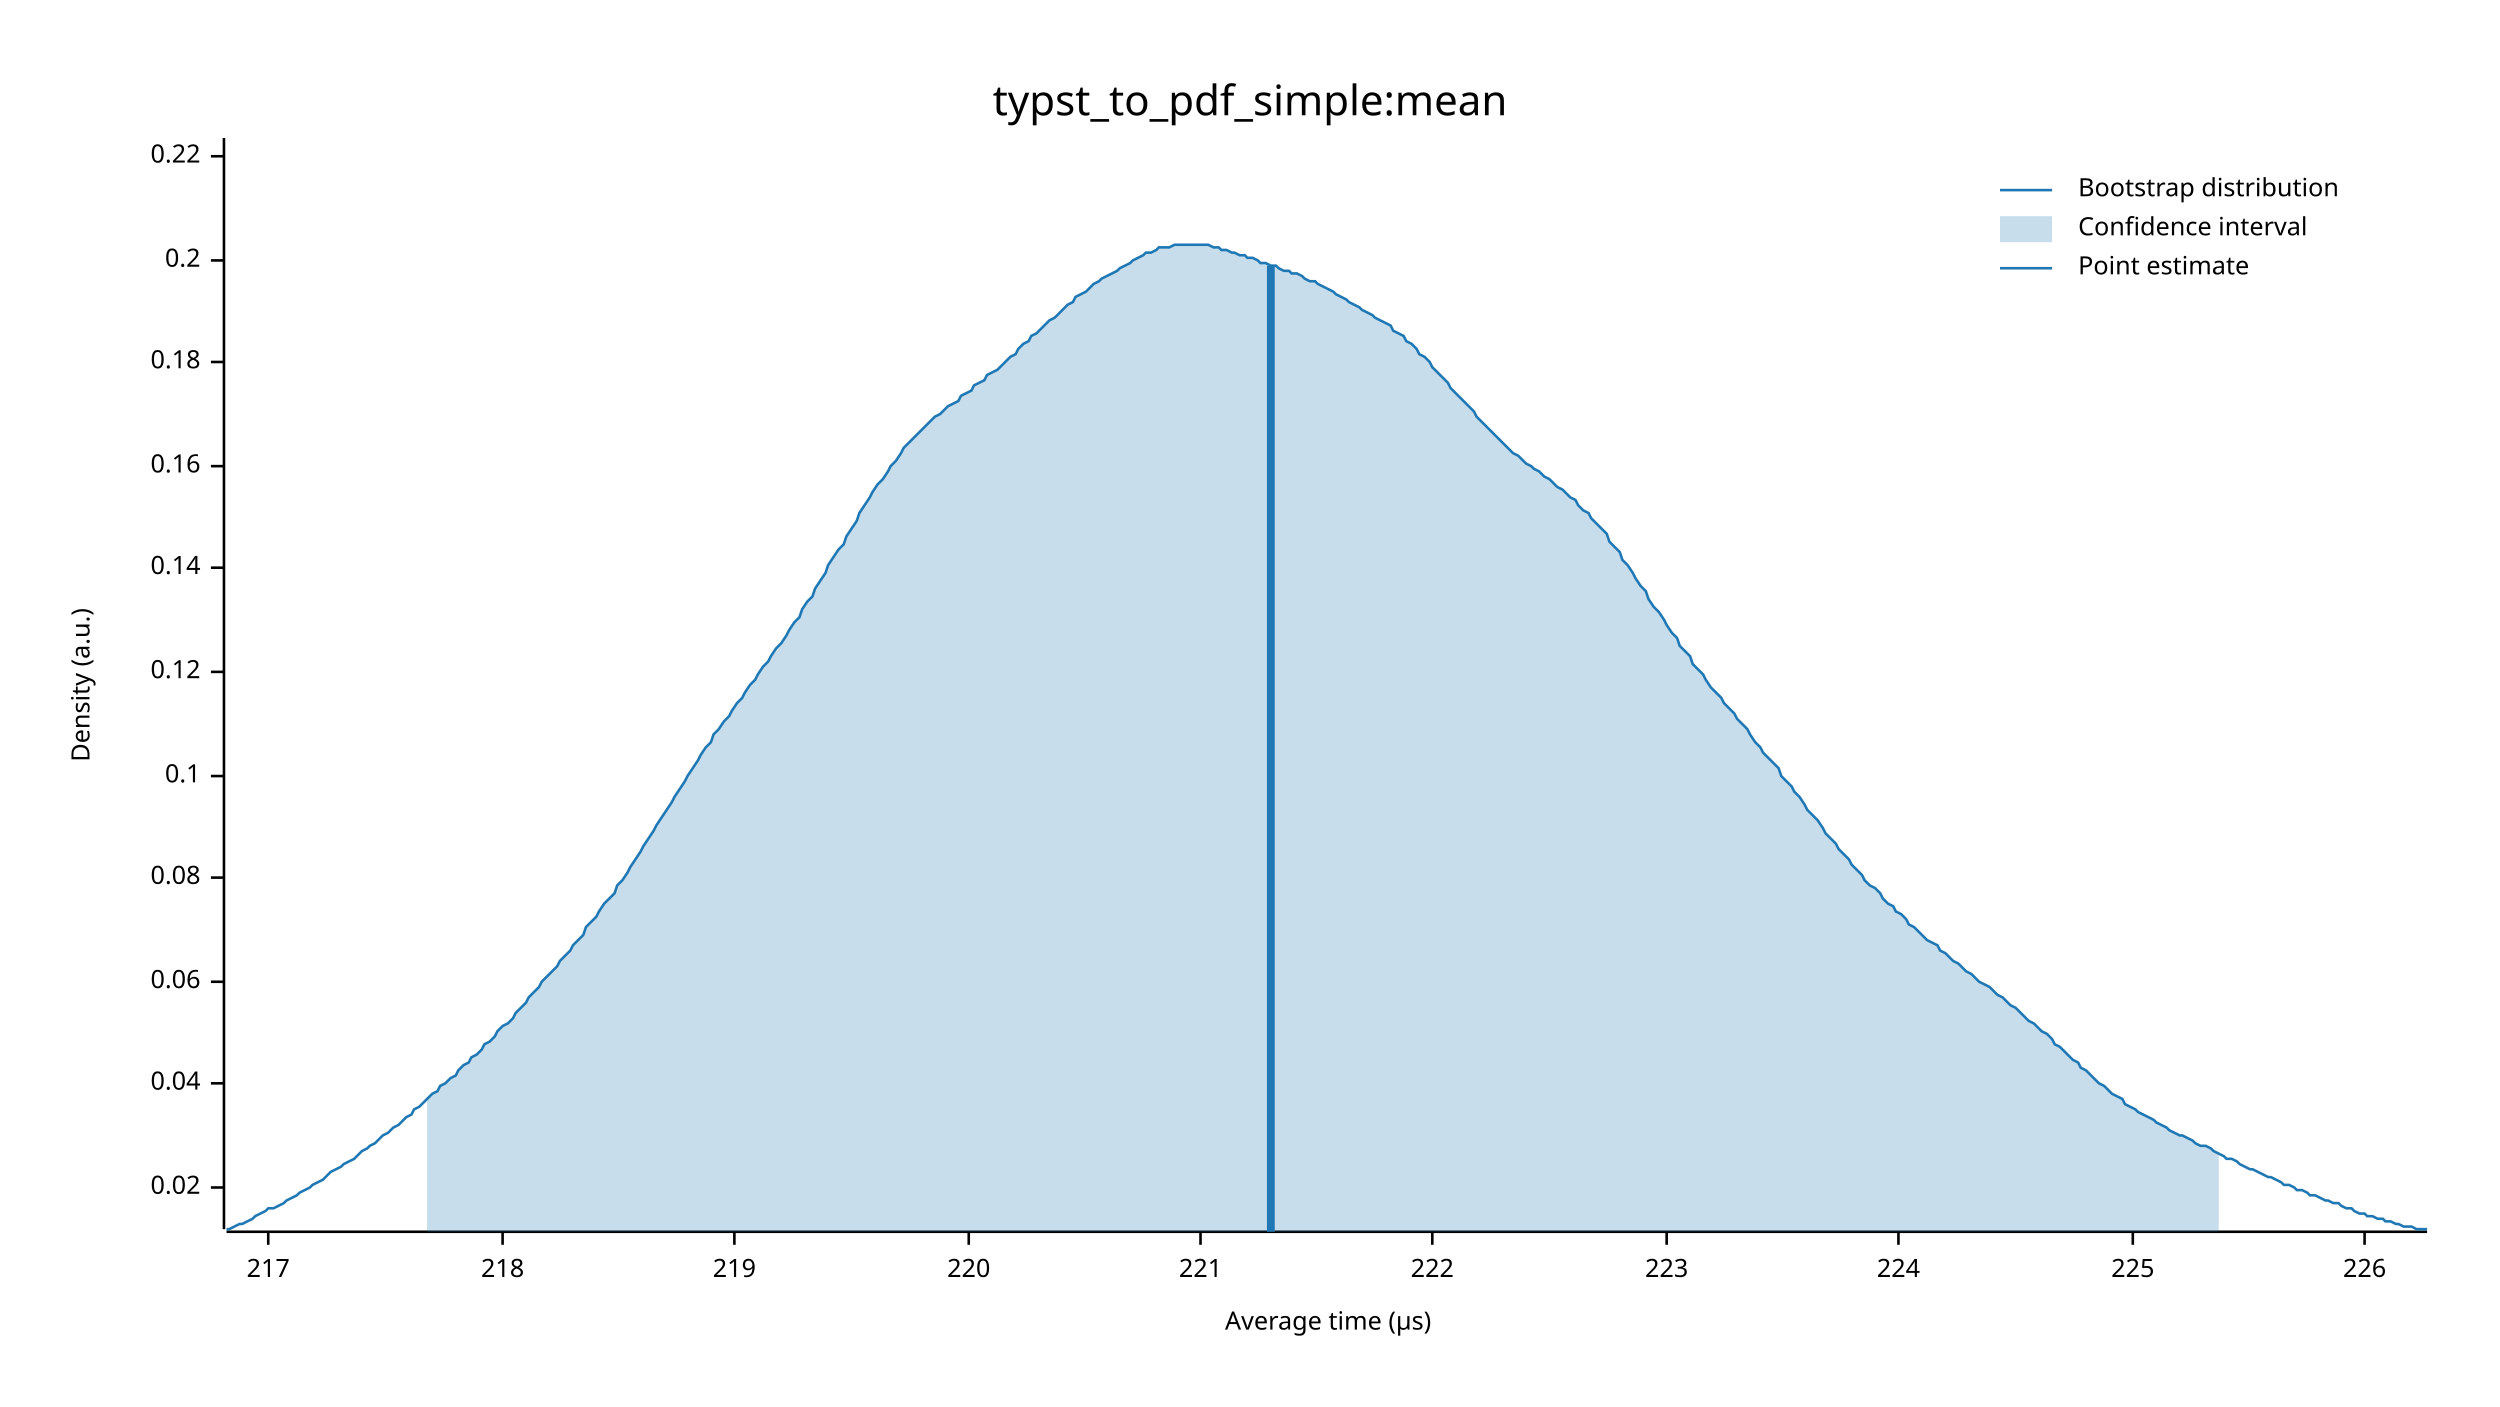
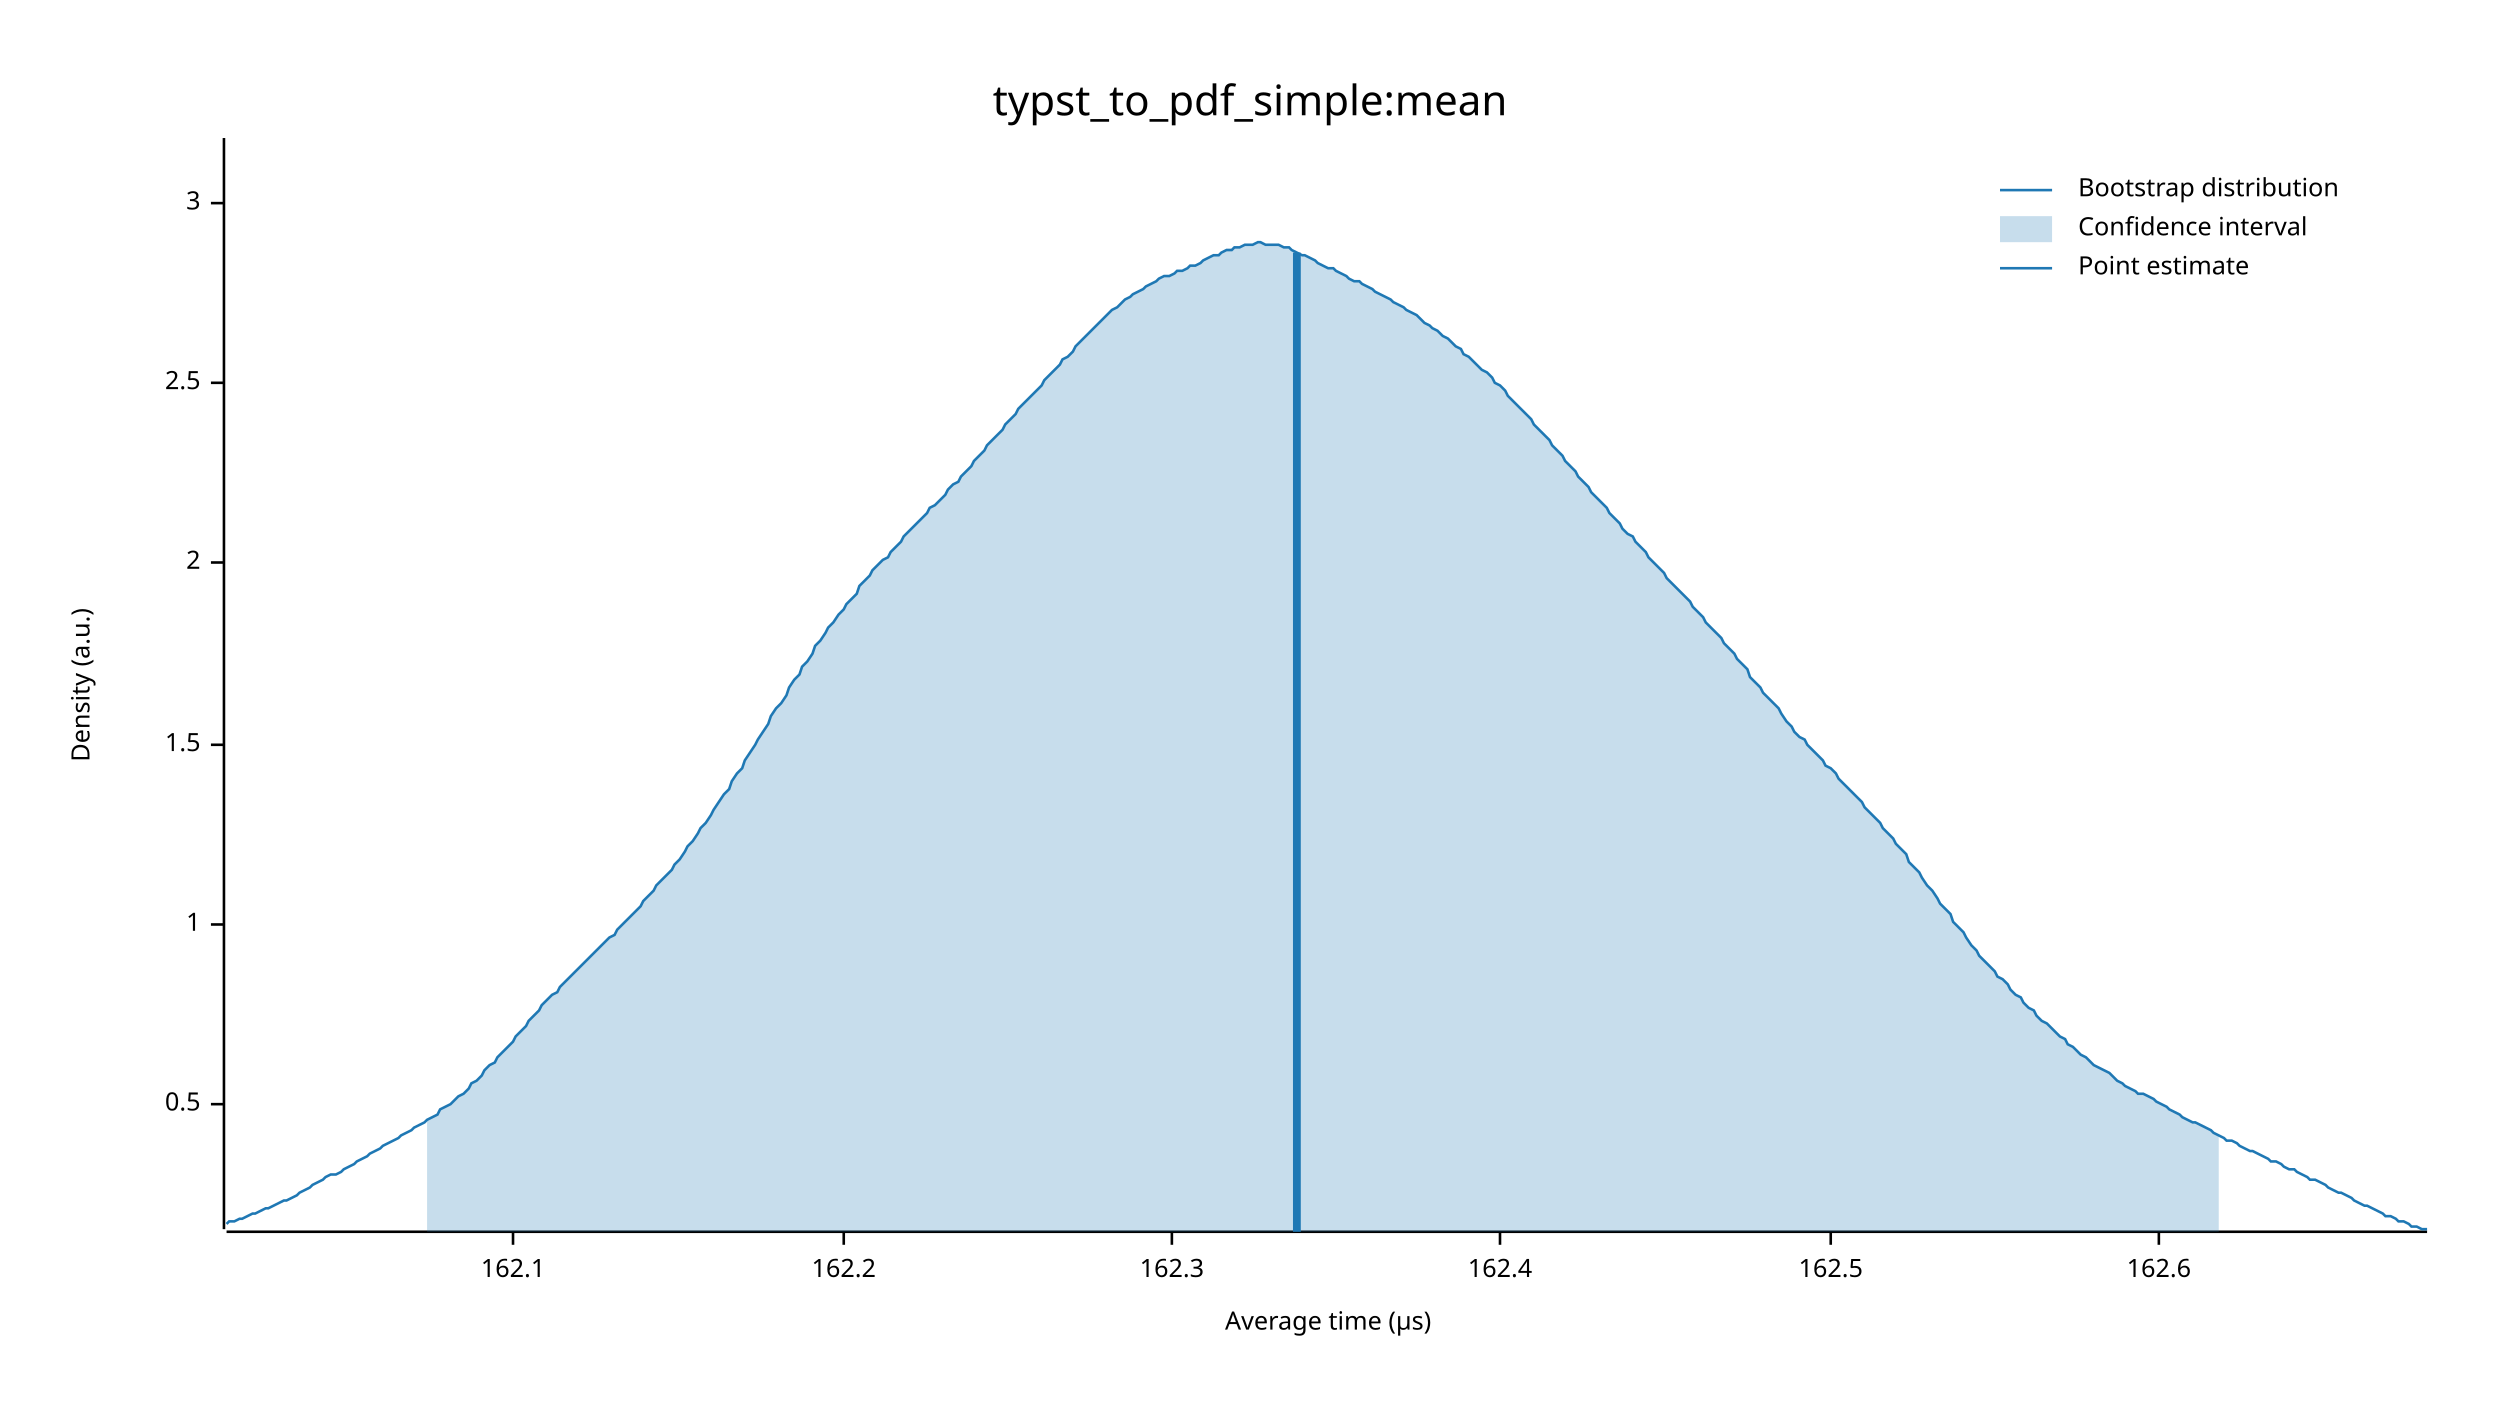
<svg xmlns="http://www.w3.org/2000/svg" width="960" height="540" viewBox="0 0 960 540">
  <text x="480" y="32" dy="0.76em" text-anchor="middle" font-family="sans-serif" font-size="16.129" opacity="1" fill="#000000">
typst_to_pdf_simple:mean
</text>
  <text x="27" y="263" dy="0.76em" text-anchor="middle" font-family="sans-serif" font-size="9.677" opacity="1" fill="#000000" transform="rotate(270, 27, 263)">
Density (a.u.)
</text>
  <text x="510" y="513" dy="-0.5ex" text-anchor="middle" font-family="sans-serif" font-size="9.677" opacity="1" fill="#000000">
Average time (µs)
</text>
  <polyline fill="none" opacity="1" stroke="#000000" stroke-width="1" points="86,53 86,472 " />
-   <text x="77" y="456" dy="0.5ex" text-anchor="end" font-family="sans-serif" font-size="9.677" opacity="1" fill="#000000">
- 0.02
+   <text x="77" y="424" dy="0.5ex" text-anchor="end" font-family="sans-serif" font-size="9.677" opacity="1" fill="#000000">
+ 0.5
</text>
-   <polyline fill="none" opacity="1" stroke="#000000" stroke-width="1" points="81,456 86,456 " />
-   <text x="77" y="416" dy="0.5ex" text-anchor="end" font-family="sans-serif" font-size="9.677" opacity="1" fill="#000000">
- 0.04
+   <polyline fill="none" opacity="1" stroke="#000000" stroke-width="1" points="81,424 86,424 " />
+   <text x="77" y="355" dy="0.5ex" text-anchor="end" font-family="sans-serif" font-size="9.677" opacity="1" fill="#000000">
+ 1
</text>
-   <polyline fill="none" opacity="1" stroke="#000000" stroke-width="1" points="81,416 86,416 " />
-   <text x="77" y="377" dy="0.5ex" text-anchor="end" font-family="sans-serif" font-size="9.677" opacity="1" fill="#000000">
- 0.06
+   <polyline fill="none" opacity="1" stroke="#000000" stroke-width="1" points="81,355 86,355 " />
+   <text x="77" y="286" dy="0.5ex" text-anchor="end" font-family="sans-serif" font-size="9.677" opacity="1" fill="#000000">
+ 1.5
</text>
-   <polyline fill="none" opacity="1" stroke="#000000" stroke-width="1" points="81,377 86,377 " />
-   <text x="77" y="337" dy="0.5ex" text-anchor="end" font-family="sans-serif" font-size="9.677" opacity="1" fill="#000000">
- 0.08
+   <polyline fill="none" opacity="1" stroke="#000000" stroke-width="1" points="81,286 86,286 " />
+   <text x="77" y="216" dy="0.5ex" text-anchor="end" font-family="sans-serif" font-size="9.677" opacity="1" fill="#000000">
+ 2
</text>
-   <polyline fill="none" opacity="1" stroke="#000000" stroke-width="1" points="81,337 86,337 " />
-   <text x="77" y="298" dy="0.5ex" text-anchor="end" font-family="sans-serif" font-size="9.677" opacity="1" fill="#000000">
- 0.1
+   <polyline fill="none" opacity="1" stroke="#000000" stroke-width="1" points="81,216 86,216 " />
+   <text x="77" y="147" dy="0.5ex" text-anchor="end" font-family="sans-serif" font-size="9.677" opacity="1" fill="#000000">
+ 2.5
</text>
-   <polyline fill="none" opacity="1" stroke="#000000" stroke-width="1" points="81,298 86,298 " />
-   <text x="77" y="258" dy="0.5ex" text-anchor="end" font-family="sans-serif" font-size="9.677" opacity="1" fill="#000000">
- 0.12
+   <polyline fill="none" opacity="1" stroke="#000000" stroke-width="1" points="81,147 86,147 " />
+   <text x="77" y="78" dy="0.5ex" text-anchor="end" font-family="sans-serif" font-size="9.677" opacity="1" fill="#000000">
+ 3
</text>
-   <polyline fill="none" opacity="1" stroke="#000000" stroke-width="1" points="81,258 86,258 " />
-   <text x="77" y="218" dy="0.5ex" text-anchor="end" font-family="sans-serif" font-size="9.677" opacity="1" fill="#000000">
- 0.14
+   <polyline fill="none" opacity="1" stroke="#000000" stroke-width="1" points="81,78 86,78 " />
+   <polyline fill="none" opacity="1" stroke="#000000" stroke-width="1" points="87,473 932,473 " />
+   <text x="197" y="483" dy="0.76em" text-anchor="middle" font-family="sans-serif" font-size="9.677" opacity="1" fill="#000000">
+ 162.1
</text>
-   <polyline fill="none" opacity="1" stroke="#000000" stroke-width="1" points="81,218 86,218 " />
-   <text x="77" y="179" dy="0.5ex" text-anchor="end" font-family="sans-serif" font-size="9.677" opacity="1" fill="#000000">
- 0.16
+   <polyline fill="none" opacity="1" stroke="#000000" stroke-width="1" points="197,473 197,478 " />
+   <text x="324" y="483" dy="0.76em" text-anchor="middle" font-family="sans-serif" font-size="9.677" opacity="1" fill="#000000">
+ 162.2
</text>
-   <polyline fill="none" opacity="1" stroke="#000000" stroke-width="1" points="81,179 86,179 " />
-   <text x="77" y="139" dy="0.5ex" text-anchor="end" font-family="sans-serif" font-size="9.677" opacity="1" fill="#000000">
- 0.18
+   <polyline fill="none" opacity="1" stroke="#000000" stroke-width="1" points="324,473 324,478 " />
+   <text x="450" y="483" dy="0.76em" text-anchor="middle" font-family="sans-serif" font-size="9.677" opacity="1" fill="#000000">
+ 162.3
</text>
-   <polyline fill="none" opacity="1" stroke="#000000" stroke-width="1" points="81,139 86,139 " />
-   <text x="77" y="100" dy="0.5ex" text-anchor="end" font-family="sans-serif" font-size="9.677" opacity="1" fill="#000000">
- 0.2
+   <polyline fill="none" opacity="1" stroke="#000000" stroke-width="1" points="450,473 450,478 " />
+   <text x="576" y="483" dy="0.76em" text-anchor="middle" font-family="sans-serif" font-size="9.677" opacity="1" fill="#000000">
+ 162.4
</text>
-   <polyline fill="none" opacity="1" stroke="#000000" stroke-width="1" points="81,100 86,100 " />
-   <text x="77" y="60" dy="0.5ex" text-anchor="end" font-family="sans-serif" font-size="9.677" opacity="1" fill="#000000">
- 0.22
+   <polyline fill="none" opacity="1" stroke="#000000" stroke-width="1" points="576,473 576,478 " />
+   <text x="703" y="483" dy="0.76em" text-anchor="middle" font-family="sans-serif" font-size="9.677" opacity="1" fill="#000000">
+ 162.5
</text>
-   <polyline fill="none" opacity="1" stroke="#000000" stroke-width="1" points="81,60 86,60 " />
-   <polyline fill="none" opacity="1" stroke="#000000" stroke-width="1" points="87,473 932,473 " />
-   <text x="103" y="483" dy="0.76em" text-anchor="middle" font-family="sans-serif" font-size="9.677" opacity="1" fill="#000000">
- 217
+   <polyline fill="none" opacity="1" stroke="#000000" stroke-width="1" points="703,473 703,478 " />
+   <text x="829" y="483" dy="0.76em" text-anchor="middle" font-family="sans-serif" font-size="9.677" opacity="1" fill="#000000">
+ 162.6
</text>
-   <polyline fill="none" opacity="1" stroke="#000000" stroke-width="1" points="103,473 103,478 " />
-   <text x="193" y="483" dy="0.76em" text-anchor="middle" font-family="sans-serif" font-size="9.677" opacity="1" fill="#000000">
- 218
- </text>
-   <polyline fill="none" opacity="1" stroke="#000000" stroke-width="1" points="193,473 193,478 " />
-   <text x="282" y="483" dy="0.76em" text-anchor="middle" font-family="sans-serif" font-size="9.677" opacity="1" fill="#000000">
- 219
- </text>
-   <polyline fill="none" opacity="1" stroke="#000000" stroke-width="1" points="282,473 282,478 " />
-   <text x="372" y="483" dy="0.76em" text-anchor="middle" font-family="sans-serif" font-size="9.677" opacity="1" fill="#000000">
- 220
- </text>
-   <polyline fill="none" opacity="1" stroke="#000000" stroke-width="1" points="372,473 372,478 " />
-   <text x="461" y="483" dy="0.76em" text-anchor="middle" font-family="sans-serif" font-size="9.677" opacity="1" fill="#000000">
- 221
- </text>
-   <polyline fill="none" opacity="1" stroke="#000000" stroke-width="1" points="461,473 461,478 " />
-   <text x="550" y="483" dy="0.76em" text-anchor="middle" font-family="sans-serif" font-size="9.677" opacity="1" fill="#000000">
- 222
- </text>
-   <polyline fill="none" opacity="1" stroke="#000000" stroke-width="1" points="550,473 550,478 " />
-   <text x="640" y="483" dy="0.76em" text-anchor="middle" font-family="sans-serif" font-size="9.677" opacity="1" fill="#000000">
- 223
- </text>
-   <polyline fill="none" opacity="1" stroke="#000000" stroke-width="1" points="640,473 640,478 " />
-   <text x="729" y="483" dy="0.76em" text-anchor="middle" font-family="sans-serif" font-size="9.677" opacity="1" fill="#000000">
- 224
- </text>
-   <polyline fill="none" opacity="1" stroke="#000000" stroke-width="1" points="729,473 729,478 " />
-   <text x="819" y="483" dy="0.76em" text-anchor="middle" font-family="sans-serif" font-size="9.677" opacity="1" fill="#000000">
- 225
- </text>
-   <polyline fill="none" opacity="1" stroke="#000000" stroke-width="1" points="819,473 819,478 " />
-   <text x="908" y="483" dy="0.76em" text-anchor="middle" font-family="sans-serif" font-size="9.677" opacity="1" fill="#000000">
- 226
- </text>
-   <polyline fill="none" opacity="1" stroke="#000000" stroke-width="1" points="908,473 908,478 " />
-   <polyline fill="none" opacity="1" stroke="#1F78B4" stroke-width="1" points="87,472 88,472 90,471 92,470 93,470 95,469 97,468 98,467 100,466 102,465 103,464 105,464 107,463 109,462 110,461 112,460 114,459 115,458 117,457 119,456 120,455 122,454 124,453 125,452 127,450 129,449 131,448 132,447 134,446 136,445 137,444 139,442 141,441 142,440 144,439 146,437 147,436 149,435 151,433 153,432 154,431 156,429 158,428 159,426 161,425 163,423 164,422 166,420 168,419 169,417 171,416 173,414 175,413 176,411 178,409 180,408 181,406 183,405 185,403 186,401 188,400 190,398 191,396 193,394 195,393 197,391 198,389 200,387 202,385 203,383 205,381 207,379 208,377 210,375 212,373 214,371 215,369 217,367 219,365 220,363 222,361 224,359 225,356 227,354 229,352 230,350 232,347 234,345 236,343 237,340 239,338 241,335 242,333 244,330 246,327 247,325 249,322 251,319 252,317 254,314 256,311 258,308 259,306 261,303 263,300 264,298 266,295 268,292 269,290 271,287 273,285 274,282 276,280 278,277 280,275 281,273 283,270 285,268 286,266 288,263 290,261 291,259 293,256 295,254 296,252 298,249 300,247 302,244 303,242 305,239 307,237 308,234 310,231 312,229 313,226 315,223 317,220 318,217 320,214 322,211 324,209 325,206 327,203 329,200 330,197 332,194 334,191 335,189 337,186 339,184 341,181 342,179 344,177 346,174 347,172 349,170 351,168 352,167 354,165 356,163 357,162 359,160 361,159 363,157 364,156 366,155 368,154 369,152 371,151 373,150 374,148 376,147 378,146 379,144 381,143 383,142 385,140 386,139 388,137 390,136 391,134 393,132 395,131 396,129 398,128 400,126 401,125 403,123 405,122 407,120 408,119 410,117 412,116 413,114 415,113 417,112 418,111 420,109 422,108 423,107 425,106 427,105 429,104 430,103 432,102 434,101 435,100 437,99 439,98 440,97 442,97 444,96 445,95 447,95 449,95 451,94 452,94 454,94 456,94 457,94 459,94 461,94 462,94 464,94 466,95 468,95 469,96 471,96 473,97 474,97 476,98 478,98 479,99 481,99 483,100 484,101 486,101 488,102 490,102 491,103 493,104 495,104 496,105 498,105 500,106 501,107 503,108 505,108 506,109 508,110 510,111 512,112 513,113 515,114 517,115 518,116 520,117 522,118 523,119 525,120 527,121 528,122 530,123 532,124 534,125 535,127 537,128 539,129 540,131 542,132 544,134 545,136 547,137 549,139 550,141 552,143 554,145 556,147 557,149 559,151 561,153 562,154 564,156 566,158 567,160 569,162 571,164 573,166 574,167 576,169 578,171 579,172 581,174 583,175 584,176 586,178 588,179 589,180 591,181 593,183 595,184 596,185 598,187 600,188 601,189 603,191 605,192 606,194 608,196 610,197 611,199 613,201 615,203 617,205 618,208 620,210 622,212 623,215 625,217 627,220 628,222 630,225 632,227 633,230 635,233 637,235 639,238 640,240 642,243 644,245 645,248 647,250 649,252 650,255 652,257 654,259 655,261 657,264 659,266 661,268 662,270 664,272 666,274 667,276 669,278 671,280 672,282 674,285 676,287 677,289 679,291 681,293 683,295 684,298 686,300 688,302 689,304 691,306 693,309 694,311 696,313 698,315 700,318 701,320 703,322 705,324 706,326 708,328 710,330 711,332 713,334 715,336 716,338 718,340 720,341 722,343 723,345 725,347 727,348 728,350 730,351 732,353 733,355 735,356 737,358 738,359 740,361 742,362 744,363 745,365 747,366 749,368 750,369 752,370 754,372 755,373 757,374 759,376 760,377 762,378 764,379 766,381 767,382 769,383 771,385 772,386 774,387 776,389 777,390 779,392 781,393 782,394 784,396 786,397 788,399 789,401 791,402 793,404 794,405 796,407 798,408 799,410 801,411 803,413 804,414 806,416 808,417 810,419 811,420 813,421 815,422 816,424 818,425 820,426 821,427 823,428 825,429 827,430 828,431 830,432 832,433 833,434 835,435 837,436 838,436 840,437 842,438 843,439 845,440 847,440 849,441 850,442 852,443 854,444 855,445 857,445 859,446 860,447 862,448 864,449 865,449 867,450 869,451 871,452 872,452 874,453 876,454 877,455 879,455 881,456 882,457 884,457 886,458 887,459 889,459 891,460 893,461 894,461 896,462 898,462 899,463 901,464 903,464 904,465 906,466 908,466 909,467 911,467 913,468 915,468 916,469 918,469 920,470 921,470 923,471 925,471 926,471 928,472 930,472 932,472 " />
-   <polygon opacity="0.25" fill="#1F78B4" points="164,422 166,420 168,419 169,417 171,416 173,414 175,413 176,411 178,409 180,408 181,406 183,405 185,403 186,401 188,400 190,398 191,396 193,394 195,393 197,391 198,389 200,387 202,385 203,383 205,381 207,379 208,377 210,375 212,373 214,371 215,369 217,367 219,365 220,363 222,361 224,359 225,356 227,354 229,352 230,350 232,347 234,345 236,343 237,340 239,338 241,335 242,333 244,330 246,327 247,325 249,322 251,319 252,317 254,314 256,311 258,308 259,306 261,303 263,300 264,298 266,295 268,292 269,290 271,287 273,285 274,282 276,280 278,277 280,275 281,273 283,270 285,268 286,266 288,263 290,261 291,259 293,256 295,254 296,252 298,249 300,247 302,244 303,242 305,239 307,237 308,234 310,231 312,229 313,226 315,223 317,220 318,217 320,214 322,211 324,209 325,206 327,203 329,200 330,197 332,194 334,191 335,189 337,186 339,184 341,181 342,179 344,177 346,174 347,172 349,170 351,168 352,167 354,165 356,163 357,162 359,160 361,159 363,157 364,156 366,155 368,154 369,152 371,151 373,150 374,148 376,147 378,146 379,144 381,143 383,142 385,140 386,139 388,137 390,136 391,134 393,132 395,131 396,129 398,128 400,126 401,125 403,123 405,122 407,120 408,119 410,117 412,116 413,114 415,113 417,112 418,111 420,109 422,108 423,107 425,106 427,105 429,104 430,103 432,102 434,101 435,100 437,99 439,98 440,97 442,97 444,96 445,95 447,95 449,95 451,94 452,94 454,94 456,94 457,94 459,94 461,94 462,94 464,94 466,95 468,95 469,96 471,96 473,97 474,97 476,98 478,98 479,99 481,99 483,100 484,101 486,101 488,102 490,102 491,103 493,104 495,104 496,105 498,105 500,106 501,107 503,108 505,108 506,109 508,110 510,111 512,112 513,113 515,114 517,115 518,116 520,117 522,118 523,119 525,120 527,121 528,122 530,123 532,124 534,125 535,127 537,128 539,129 540,131 542,132 544,134 545,136 547,137 549,139 550,141 552,143 554,145 556,147 557,149 559,151 561,153 562,154 564,156 566,158 567,160 569,162 571,164 573,166 574,167 576,169 578,171 579,172 581,174 583,175 584,176 586,178 588,179 589,180 591,181 593,183 595,184 596,185 598,187 600,188 601,189 603,191 605,192 606,194 608,196 610,197 611,199 613,201 615,203 617,205 618,208 620,210 622,212 623,215 625,217 627,220 628,222 630,225 632,227 633,230 635,233 637,235 639,238 640,240 642,243 644,245 645,248 647,250 649,252 650,255 652,257 654,259 655,261 657,264 659,266 661,268 662,270 664,272 666,274 667,276 669,278 671,280 672,282 674,285 676,287 677,289 679,291 681,293 683,295 684,298 686,300 688,302 689,304 691,306 693,309 694,311 696,313 698,315 700,318 701,320 703,322 705,324 706,326 708,328 710,330 711,332 713,334 715,336 716,338 718,340 720,341 722,343 723,345 725,347 727,348 728,350 730,351 732,353 733,355 735,356 737,358 738,359 740,361 742,362 744,363 745,365 747,366 749,368 750,369 752,370 754,372 755,373 757,374 759,376 760,377 762,378 764,379 766,381 767,382 769,383 771,385 772,386 774,387 776,389 777,390 779,392 781,393 782,394 784,396 786,397 788,399 789,401 791,402 793,404 794,405 796,407 798,408 799,410 801,411 803,413 804,414 806,416 808,417 810,419 811,420 813,421 815,422 816,424 818,425 820,426 821,427 823,428 825,429 827,430 828,431 830,432 832,433 833,434 835,435 837,436 838,436 840,437 842,438 843,439 845,440 847,440 849,441 850,442 852,443 852,473 164,473 " />
-   <polyline fill="none" opacity="1" stroke="#1F78B4" stroke-width="3" points="488,473 488,102 " />
+   <polyline fill="none" opacity="1" stroke="#000000" stroke-width="1" points="829,473 829,478 " />
+   <polyline fill="none" opacity="1" stroke="#1F78B4" stroke-width="1" points="87,470 88,469 90,469 92,468 93,468 95,467 97,466 98,466 100,465 102,464 103,464 105,463 107,462 109,461 110,461 112,460 114,459 115,458 117,457 119,456 120,455 122,454 124,453 125,452 127,451 129,451 131,450 132,449 134,448 136,447 137,446 139,445 141,444 142,443 144,442 146,441 147,440 149,439 151,438 153,437 154,436 156,435 158,434 159,433 161,432 163,431 164,430 166,429 168,428 169,426 171,425 173,424 175,422 176,421 178,420 180,418 181,416 183,415 185,413 186,411 188,409 190,408 191,406 193,404 195,402 197,400 198,398 200,396 202,394 203,392 205,390 207,388 208,386 210,384 212,382 214,381 215,379 217,377 219,375 220,374 222,372 224,370 225,369 227,367 229,365 230,364 232,362 234,360 236,359 237,357 239,355 241,353 242,352 244,350 246,348 247,346 249,344 251,342 252,340 254,338 256,336 258,334 259,332 261,330 263,327 264,325 266,323 268,320 269,318 271,316 273,313 274,311 276,308 278,305 280,303 281,300 283,297 285,295 286,292 288,289 290,286 291,284 293,281 295,278 296,275 298,272 300,270 302,267 303,264 305,261 307,259 308,256 310,254 312,251 313,248 315,246 317,243 318,241 320,239 322,236 324,234 325,232 327,230 329,228 330,225 332,223 334,221 335,219 337,217 339,215 341,214 342,212 344,210 346,208 347,206 349,204 351,202 352,201 354,199 356,197 357,195 359,194 361,192 363,190 364,188 366,186 368,185 369,183 371,181 373,179 374,177 376,175 378,173 379,171 381,169 383,167 385,165 386,163 388,161 390,159 391,157 393,155 395,153 396,152 398,150 400,148 401,146 403,144 405,142 407,140 408,138 410,137 412,135 413,133 415,131 417,129 418,128 420,126 422,124 423,123 425,121 427,119 429,118 430,117 432,115 434,114 435,113 437,112 439,111 440,110 442,109 444,108 445,107 447,106 449,106 451,105 452,104 454,104 456,103 457,102 459,102 461,101 462,100 464,99 466,98 468,98 469,97 471,96 473,96 474,95 476,95 478,94 479,94 481,94 483,93 484,93 486,94 488,94 490,94 491,94 493,95 495,95 496,96 498,97 500,98 501,98 503,99 505,100 506,101 508,102 510,103 512,103 513,104 515,105 517,106 518,107 520,108 522,108 523,109 525,110 527,111 528,112 530,113 532,114 534,115 535,116 537,117 539,118 540,119 542,120 544,121 545,122 547,124 549,125 550,126 552,127 554,129 556,130 557,131 559,133 561,134 562,136 564,137 566,139 567,140 569,142 571,143 573,145 574,147 576,148 578,150 579,152 581,154 583,156 584,157 586,159 588,161 589,163 591,165 593,167 595,169 596,171 598,173 600,175 601,177 603,179 605,181 606,183 608,185 610,187 611,189 613,191 615,193 617,195 618,197 620,199 622,201 623,203 625,205 627,206 628,208 630,210 632,212 633,214 635,216 637,218 639,220 640,222 642,224 644,226 645,227 647,229 649,231 650,233 652,235 654,237 655,239 657,241 659,243 661,245 662,247 664,249 666,251 667,253 669,255 671,257 672,260 674,262 676,264 677,266 679,268 681,270 683,272 684,274 686,277 688,279 689,281 691,283 693,284 694,286 696,288 698,290 700,292 701,294 703,295 705,297 706,299 708,301 710,303 711,304 713,306 715,308 716,310 718,312 720,314 722,316 723,318 725,320 727,322 728,324 730,326 732,328 733,331 735,333 737,335 738,337 740,340 742,342 744,345 745,347 747,349 749,351 750,354 752,356 754,358 755,360 757,363 759,365 760,367 762,369 764,371 766,373 767,375 769,376 771,378 772,380 774,382 776,383 777,385 779,387 781,388 782,390 784,392 786,393 788,395 789,396 791,398 793,399 794,401 796,402 798,404 799,405 801,406 803,408 804,409 806,410 808,411 810,412 811,413 813,415 815,416 816,417 818,418 820,419 821,420 823,420 825,421 827,422 828,423 830,424 832,425 833,426 835,427 837,428 838,429 840,430 842,431 843,431 845,432 847,433 849,434 850,435 852,436 854,437 855,438 857,438 859,439 860,440 862,441 864,442 865,442 867,443 869,444 871,445 872,446 874,446 876,447 877,448 879,449 881,449 882,450 884,451 886,452 887,453 889,453 891,454 893,455 894,456 896,457 898,458 899,458 901,459 903,460 904,461 906,462 908,463 909,463 911,464 913,465 915,466 916,467 918,467 920,468 921,469 923,469 925,470 926,471 928,471 930,472 932,472 " />
+   <polygon opacity="0.25" fill="#1F78B4" points="164,430 166,429 168,428 169,426 171,425 173,424 175,422 176,421 178,420 180,418 181,416 183,415 185,413 186,411 188,409 190,408 191,406 193,404 195,402 197,400 198,398 200,396 202,394 203,392 205,390 207,388 208,386 210,384 212,382 214,381 215,379 217,377 219,375 220,374 222,372 224,370 225,369 227,367 229,365 230,364 232,362 234,360 236,359 237,357 239,355 241,353 242,352 244,350 246,348 247,346 249,344 251,342 252,340 254,338 256,336 258,334 259,332 261,330 263,327 264,325 266,323 268,320 269,318 271,316 273,313 274,311 276,308 278,305 280,303 281,300 283,297 285,295 286,292 288,289 290,286 291,284 293,281 295,278 296,275 298,272 300,270 302,267 303,264 305,261 307,259 308,256 310,254 312,251 313,248 315,246 317,243 318,241 320,239 322,236 324,234 325,232 327,230 329,228 330,225 332,223 334,221 335,219 337,217 339,215 341,214 342,212 344,210 346,208 347,206 349,204 351,202 352,201 354,199 356,197 357,195 359,194 361,192 363,190 364,188 366,186 368,185 369,183 371,181 373,179 374,177 376,175 378,173 379,171 381,169 383,167 385,165 386,163 388,161 390,159 391,157 393,155 395,153 396,152 398,150 400,148 401,146 403,144 405,142 407,140 408,138 410,137 412,135 413,133 415,131 417,129 418,128 420,126 422,124 423,123 425,121 427,119 429,118 430,117 432,115 434,114 435,113 437,112 439,111 440,110 442,109 444,108 445,107 447,106 449,106 451,105 452,104 454,104 456,103 457,102 459,102 461,101 462,100 464,99 466,98 468,98 469,97 471,96 473,96 474,95 476,95 478,94 479,94 481,94 483,93 484,93 486,94 488,94 490,94 491,94 493,95 495,95 496,96 498,97 500,98 501,98 503,99 505,100 506,101 508,102 510,103 512,103 513,104 515,105 517,106 518,107 520,108 522,108 523,109 525,110 527,111 528,112 530,113 532,114 534,115 535,116 537,117 539,118 540,119 542,120 544,121 545,122 547,124 549,125 550,126 552,127 554,129 556,130 557,131 559,133 561,134 562,136 564,137 566,139 567,140 569,142 571,143 573,145 574,147 576,148 578,150 579,152 581,154 583,156 584,157 586,159 588,161 589,163 591,165 593,167 595,169 596,171 598,173 600,175 601,177 603,179 605,181 606,183 608,185 610,187 611,189 613,191 615,193 617,195 618,197 620,199 622,201 623,203 625,205 627,206 628,208 630,210 632,212 633,214 635,216 637,218 639,220 640,222 642,224 644,226 645,227 647,229 649,231 650,233 652,235 654,237 655,239 657,241 659,243 661,245 662,247 664,249 666,251 667,253 669,255 671,257 672,260 674,262 676,264 677,266 679,268 681,270 683,272 684,274 686,277 688,279 689,281 691,283 693,284 694,286 696,288 698,290 700,292 701,294 703,295 705,297 706,299 708,301 710,303 711,304 713,306 715,308 716,310 718,312 720,314 722,316 723,318 725,320 727,322 728,324 730,326 732,328 733,331 735,333 737,335 738,337 740,340 742,342 744,345 745,347 747,349 749,351 750,354 752,356 754,358 755,360 757,363 759,365 760,367 762,369 764,371 766,373 767,375 769,376 771,378 772,380 774,382 776,383 777,385 779,387 781,388 782,390 784,392 786,393 788,395 789,396 791,398 793,399 794,401 796,402 798,404 799,405 801,406 803,408 804,409 806,410 808,411 810,412 811,413 813,415 815,416 816,417 818,418 820,419 821,420 823,420 825,421 827,422 828,423 830,424 832,425 833,426 835,427 837,428 838,429 840,430 842,431 843,431 845,432 847,433 849,434 850,435 852,436 852,473 164,473 " />
+   <polyline fill="none" opacity="1" stroke="#1F78B4" stroke-width="3" points="498,473 498,97 " />
  <text x="798" y="68" dy="0.76em" text-anchor="start" font-family="sans-serif" font-size="9.677" opacity="1" fill="#000000">
Bootstrap distribution
</text>
  <text x="798" y="83" dy="0.76em" text-anchor="start" font-family="sans-serif" font-size="9.677" opacity="1" fill="#000000">
Confidence interval
</text>
  <text x="798" y="98" dy="0.76em" text-anchor="start" font-family="sans-serif" font-size="9.677" opacity="1" fill="#000000">
Point estimate
</text>
  <polyline fill="none" opacity="1" stroke="#1F78B4" stroke-width="1" points="768,73 788,73 " />
  <rect x="768" y="83" width="20" height="10" opacity="0.25" fill="#1F78B4" stroke="none" />
  <polyline fill="none" opacity="1" stroke="#1F78B4" stroke-width="1" points="768,103 788,103 " />
</svg>
